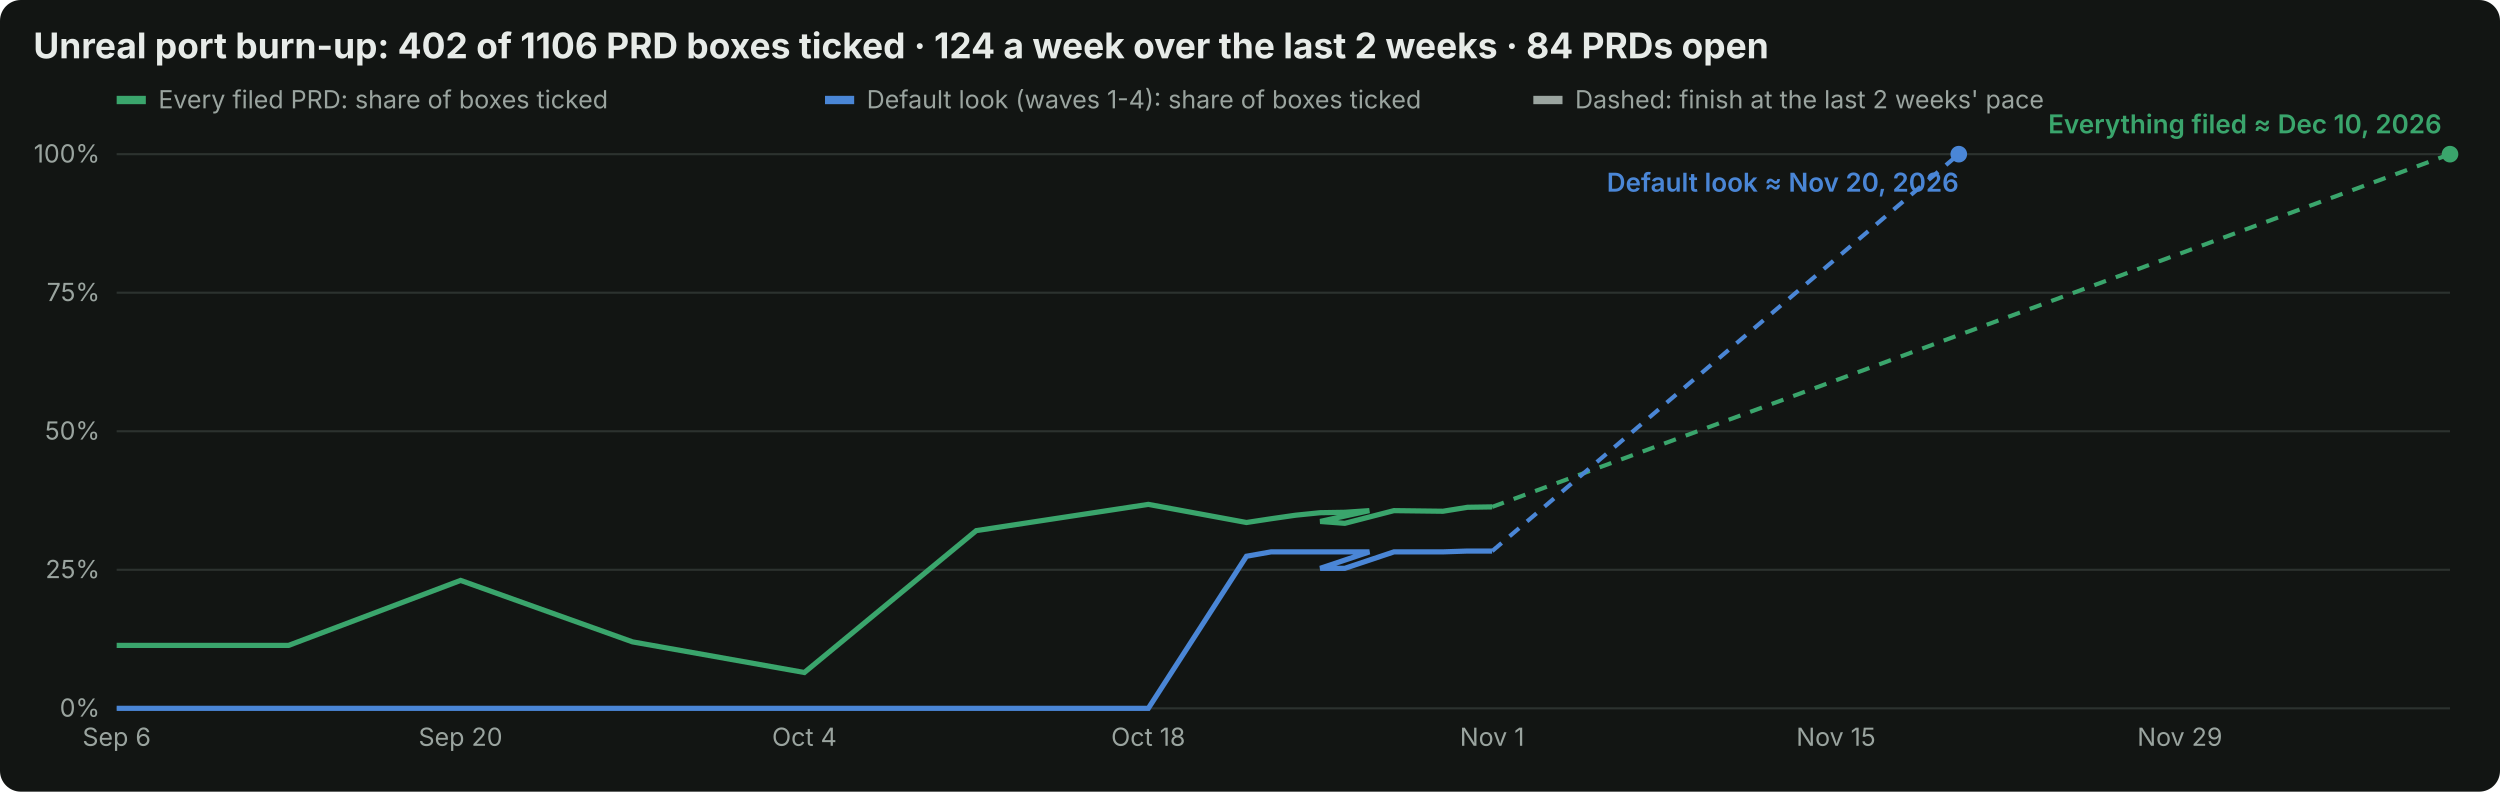
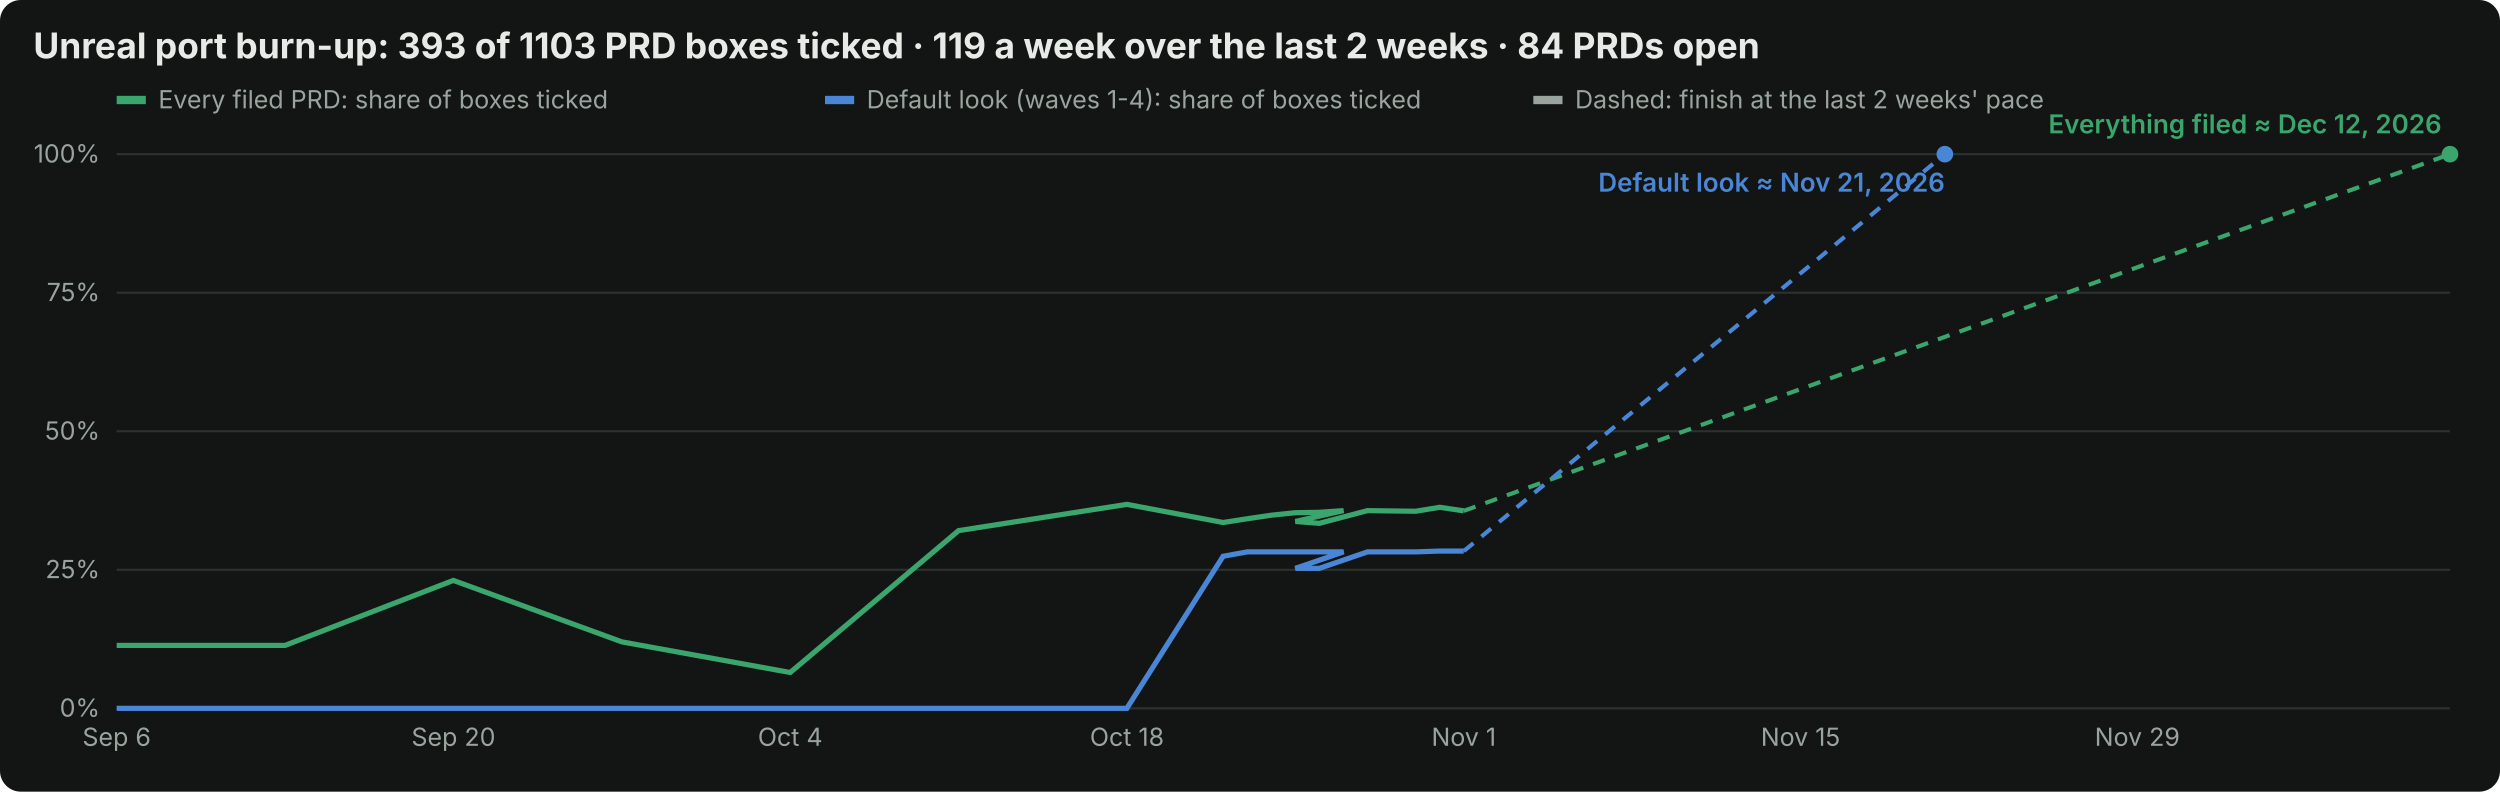
<svg xmlns="http://www.w3.org/2000/svg" viewBox="0 0 1200 380" width="1200" height="380" font-family="system-ui, -apple-system, Segoe UI, sans-serif">
  <style>.h{fill:#e7ebe8;font-size:17px;font-weight:700}.t{fill:#9aa49f;font-size:12px}.e{font-size:12.5px;font-weight:600}</style>
  <rect width="1200" height="380" rx="10" fill="#121513" />
-   <text x="16" y="28" class="h">Unreal port burn-up: 402 of 1106 PRD boxes ticked · 124 a week over the last 2 weeks · 84 PRDs open</text>
+   <text x="16" y="28" class="h">Unreal port burn-up: 393 of 1103 PRD boxes ticked · 119 a week over the last 2 weeks · 84 PRDs open</text>
  <rect x="56" y="46" width="14" height="4" fill="#3aa56c" />
  <text x="76" y="52" class="t">Every filed PRD: share of boxes ticked</text>
  <rect x="396" y="46" width="14" height="4" fill="#4a86d6" />
  <text x="416" y="52" class="t">Default look (waves 1-4): share of boxes ticked</text>
  <rect x="736" y="46" width="14" height="4" fill="#9aa49f" />
  <text x="756" y="52" class="t">Dashed: finish at the last 2 weeks' pace</text>
  <line x1="56" x2="1176" y1="340" y2="340" stroke="#2c322f" />
  <text x="48" y="344" class="t" text-anchor="end">0%</text>
  <line x1="56" x2="1176" y1="273.5" y2="273.5" stroke="#2c322f" />
  <text x="48" y="277.5" class="t" text-anchor="end">25%</text>
  <line x1="56" x2="1176" y1="207" y2="207" stroke="#2c322f" />
  <text x="48" y="211" class="t" text-anchor="end">50%</text>
  <line x1="56" x2="1176" y1="140.5" y2="140.5" stroke="#2c322f" />
  <text x="48" y="144.5" class="t" text-anchor="end">75%</text>
  <line x1="56" x2="1176" y1="74" y2="74" stroke="#2c322f" />
  <text x="48" y="78" class="t" text-anchor="end">100%</text>
  <text x="56" y="358" class="t" text-anchor="middle">Sep 6</text>
-   <text x="221.053" y="358" class="t" text-anchor="middle">Sep 20</text>
-   <text x="386.105" y="358" class="t" text-anchor="middle">Oct 4</text>
-   <text x="551.158" y="358" class="t" text-anchor="middle">Oct 18</text>
-   <text x="716.211" y="358" class="t" text-anchor="middle">Nov 1</text>
-   <text x="881.263" y="358" class="t" text-anchor="middle">Nov 15</text>
-   <text x="1046.316" y="358" class="t" text-anchor="middle">Nov 29</text>
-   <path d="M56.0,309.8L138.5,309.8L221.1,278.6L303.6,308.1L386.1,322.8L468.6,254.7L551.2,242.1L598.3,250.8L610.1,249.0L621.9,247.3L633.7,246.1L645.5,245.9L657.3,245.1L633.7,250.3L645.5,251.2L669.1,245.1L692.6,245.4L704.4,243.5L716.2,243.3" stroke="#3aa56c" stroke-width="2.5" fill="none" />
-   <path d="M56.0,340.0L138.5,340.0L221.1,340.0L303.6,340.0L386.1,340.0L468.6,340.0L551.2,340.0L598.3,267.0L610.1,264.9L621.9,264.9L633.7,264.9L645.5,264.9L657.3,264.9L633.7,272.8L645.5,272.8L669.1,264.9L692.6,264.9L704.4,264.5L716.2,264.5" stroke="#4a86d6" stroke-width="2.5" fill="none" />
-   <path d="M716.211,243.316L1176,74" stroke="#3aa56c" stroke-width="2" stroke-dasharray="6 5" fill="none" />
+   <text x="217.649" y="358" class="t" text-anchor="middle">Sep 20</text>
+   <text x="379.299" y="358" class="t" text-anchor="middle">Oct 4</text>
+   <text x="540.948" y="358" class="t" text-anchor="middle">Oct 18</text>
+   <text x="702.598" y="358" class="t" text-anchor="middle">Nov 1</text>
+   <text x="864.247" y="358" class="t" text-anchor="middle">Nov 15</text>
+   <text x="1025.897" y="358" class="t" text-anchor="middle">Nov 29</text>
+   <path d="M56.0,309.8L136.8,309.8L217.6,278.6L298.5,308.1L379.3,322.8L460.1,254.7L540.9,242.1L587.1,250.8L598.7,249.0L610.2,247.3L621.8,246.1L633.3,245.9L644.9,245.1L621.8,250.3L633.3,251.2L656.4,245.1L679.5,245.4L691.1,243.5L702.6,245.2" stroke="#3aa56c" stroke-width="2.5" fill="none" />
+   <path d="M56.0,340.0L136.8,340.0L217.6,340.0L298.5,340.0L379.3,340.0L460.1,340.0L540.9,340.0L587.1,267.0L598.7,264.9L610.2,264.9L621.8,264.9L633.3,264.9L644.9,264.9L621.8,272.8L633.3,272.8L656.4,264.9L679.5,264.9L691.1,264.5L702.6,264.5" stroke="#4a86d6" stroke-width="2.5" fill="none" />
+   <path d="M702.598,245.224L1176,74" stroke="#3aa56c" stroke-width="2" stroke-dasharray="6 5" fill="none" />
  <circle cx="1176" cy="74" r="4" fill="#3aa56c" />
-   <text x="1172" y="64" class="e" fill="#3aa56c" text-anchor="end">Everything filed ≈ Dec 10, 2026</text>
-   <path d="M716.211,264.543L940.211,74" stroke="#4a86d6" stroke-width="2" stroke-dasharray="6 5" fill="none" />
-   <circle cx="940.211" cy="74" r="4" fill="#4a86d6" />
-   <text x="940.211" y="92" class="e" fill="#4a86d6" text-anchor="end">Default look ≈ Nov 20, 2026</text>
+   <text x="1172" y="64" class="e" fill="#3aa56c" text-anchor="end">Everything filed ≈ Dec 12, 2026</text>
+   <path d="M702.598,264.543L933.526,74" stroke="#4a86d6" stroke-width="2" stroke-dasharray="6 5" fill="none" />
+   <circle cx="933.526" cy="74" r="4" fill="#4a86d6" />
+   <text x="933.526" y="92" class="e" fill="#4a86d6" text-anchor="end">Default look ≈ Nov 21, 2026</text>
</svg>
